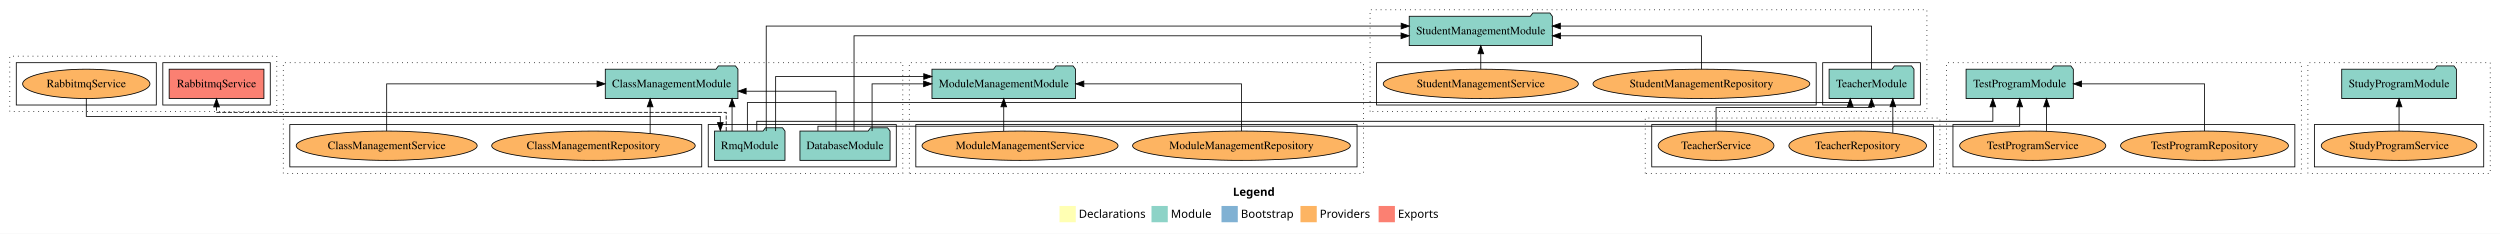
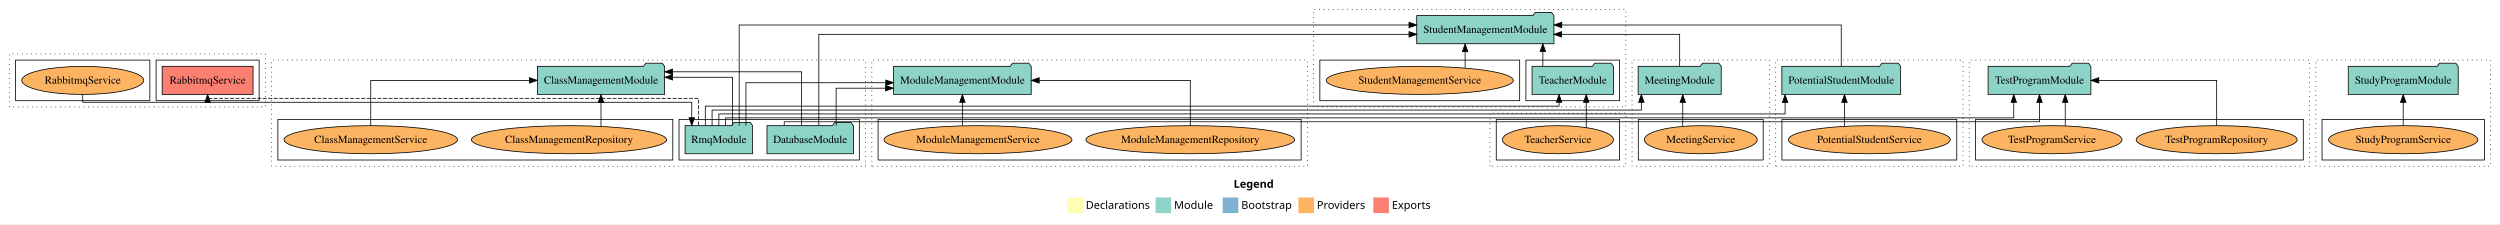
- <svg xmlns="http://www.w3.org/2000/svg" width="3071pt" height="287pt" viewBox="0.00 0.00 3071.00 287.00">
+ <svg xmlns="http://www.w3.org/2000/svg" width="3203pt" height="287pt" viewBox="0.00 0.00 3203.00 287.00">
  <g id="graph0" class="graph" transform="scale(1 1) rotate(0) translate(4 283)">
-     <polygon fill="white" stroke="transparent" points="-4,4 -4,-283 3067,-283 3067,4 -4,4" />
-     <text text-anchor="start" x="1510.51" y="-42.4" font-family="Times-12" font-weight="bold" font-size="14.00">Legend</text>
-     <polygon fill="#ffffb3" stroke="transparent" points="1297.5,-10 1297.5,-30 1317.5,-30 1317.5,-10 1297.5,-10" />
-     <text text-anchor="start" x="1321.13" y="-15.4" font-family="Times-12" font-size="14.00">  Declarations</text>
-     <polygon fill="#8dd3c7" stroke="transparent" points="1410.5,-10 1410.5,-30 1430.5,-30 1430.5,-10 1410.5,-10" />
-     <text text-anchor="start" x="1434.23" y="-15.4" font-family="Times-12" font-size="14.00">  Module</text>
-     <polygon fill="#80b1d3" stroke="transparent" points="1496.5,-10 1496.5,-30 1516.5,-30 1516.5,-10 1496.5,-10" />
-     <text text-anchor="start" x="1520.28" y="-15.4" font-family="Times-12" font-size="14.00">  Bootstrap</text>
-     <polygon fill="#fdb462" stroke="transparent" points="1593.5,-10 1593.5,-30 1613.5,-30 1613.5,-10 1593.5,-10" />
-     <text text-anchor="start" x="1617.17" y="-15.4" font-family="Times-12" font-size="14.00">  Providers</text>
-     <polygon fill="#fb8072" stroke="transparent" points="1689.5,-10 1689.5,-30 1709.5,-30 1709.5,-10 1689.5,-10" />
-     <text text-anchor="start" x="1713.23" y="-15.4" font-family="Times-12" font-size="14.00">  Exports</text>
+     <polygon fill="white" stroke="transparent" points="-4,4 -4,-283 3199,-283 3199,4 -4,4" />
+     <text text-anchor="start" x="1576.51" y="-42.4" font-family="Times-12" font-weight="bold" font-size="14.00">Legend</text>
+     <polygon fill="#ffffb3" stroke="transparent" points="1363.5,-10 1363.5,-30 1383.5,-30 1383.5,-10 1363.5,-10" />
+     <text text-anchor="start" x="1387.13" y="-15.4" font-family="Times-12" font-size="14.00">  Declarations</text>
+     <polygon fill="#8dd3c7" stroke="transparent" points="1476.5,-10 1476.5,-30 1496.5,-30 1496.5,-10 1476.5,-10" />
+     <text text-anchor="start" x="1500.23" y="-15.4" font-family="Times-12" font-size="14.00">  Module</text>
+     <polygon fill="#80b1d3" stroke="transparent" points="1562.5,-10 1562.5,-30 1582.5,-30 1582.5,-10 1562.5,-10" />
+     <text text-anchor="start" x="1586.28" y="-15.4" font-family="Times-12" font-size="14.00">  Bootstrap</text>
+     <polygon fill="#fdb462" stroke="transparent" points="1659.5,-10 1659.5,-30 1679.5,-30 1679.5,-10 1659.5,-10" />
+     <text text-anchor="start" x="1683.17" y="-15.4" font-family="Times-12" font-size="14.00">  Providers</text>
+     <polygon fill="#fb8072" stroke="transparent" points="1755.5,-10 1755.5,-30 1775.5,-30 1775.5,-10 1755.5,-10" />
+     <text text-anchor="start" x="1779.23" y="-15.4" font-family="Times-12" font-size="14.00">  Exports</text>
    <g id="clust1" class="cluster">
      <polygon fill="none" stroke="black" stroke-dasharray="1,5" points="344,-70 344,-206 1105,-206 1105,-70 344,-70" />
    </g>
    <g id="clust3" class="cluster">
      <polygon fill="none" stroke="black" points="866,-78 866,-130 1097,-130 1097,-78 866,-78" />
    </g>
    <g id="clust6" class="cluster">
      <polygon fill="none" stroke="black" points="352,-78 352,-130 858,-130 858,-78 352,-78" />
    </g>
    <g id="clust13" class="cluster">
+       <polygon fill="none" stroke="black" stroke-dasharray="1,5" points="2087,-70 2087,-206 2263,-206 2263,-70 2087,-70" />
+     </g>
+     <g id="clust18" class="cluster">
+       <polygon fill="none" stroke="black" points="2095,-78 2095,-130 2255,-130 2255,-78 2095,-78" />
+     </g>
+     <g id="clust19" class="cluster">
      <polygon fill="none" stroke="black" stroke-dasharray="1,5" points="1113,-70 1113,-206 1671,-206 1671,-70 1113,-70" />
    </g>
-     <g id="clust18" class="cluster">
+     <g id="clust24" class="cluster">
      <polygon fill="none" stroke="black" points="1121,-78 1121,-130 1663,-130 1663,-78 1121,-78" />
    </g>
-     <g id="clust19" class="cluster">
+     <g id="clust25" class="cluster">
+       <polygon fill="none" stroke="black" stroke-dasharray="1,5" points="2271,-70 2271,-206 2511,-206 2511,-70 2271,-70" />
+     </g>
+     <g id="clust30" class="cluster">
+       <polygon fill="none" stroke="black" points="2279,-78 2279,-130 2503,-130 2503,-78 2279,-78" />
+     </g>
+     <g id="clust31" class="cluster">
      <polygon fill="none" stroke="black" stroke-dasharray="1,5" points="8,-146 8,-214 336,-214 336,-146 8,-146" />
    </g>
-     <g id="clust22" class="cluster">
+     <g id="clust34" class="cluster">
      <polygon fill="none" stroke="black" points="196,-154 196,-206 328,-206 328,-154 196,-154" />
    </g>
-     <g id="clust24" class="cluster">
+     <g id="clust36" class="cluster">
      <polygon fill="none" stroke="black" points="16,-154 16,-206 188,-206 188,-154 16,-154" />
    </g>
-     <g id="clust25" class="cluster">
-       <polygon fill="none" stroke="black" stroke-dasharray="1,5" points="1679,-146 1679,-271 2363,-271 2363,-146 1679,-146" />
-     </g>
-     <g id="clust27" class="cluster">
-       <polygon fill="none" stroke="black" points="2235,-154 2235,-206 2355,-206 2355,-154 2235,-154" />
-     </g>
-     <g id="clust30" class="cluster">
-       <polygon fill="none" stroke="black" points="1687,-154 1687,-206 2227,-206 2227,-154 1687,-154" />
-     </g>
-     <g id="clust31" class="cluster">
-       <polygon fill="none" stroke="black" stroke-dasharray="1,5" points="2831,-70 2831,-206 3055,-206 3055,-70 2831,-70" />
-     </g>
-     <g id="clust36" class="cluster">
-       <polygon fill="none" stroke="black" points="2839,-78 2839,-130 3047,-130 3047,-78 2839,-78" />
-     </g>
    <g id="clust37" class="cluster">
-       <polygon fill="none" stroke="black" stroke-dasharray="1,5" points="2017,-70 2017,-138 2379,-138 2379,-70 2017,-70" />
+       <polygon fill="none" stroke="black" stroke-dasharray="1,5" points="1679,-146 1679,-271 2079,-271 2079,-146 1679,-146" />
+     </g>
+     <g id="clust39" class="cluster">
+       <polygon fill="none" stroke="black" points="1951,-154 1951,-206 2071,-206 2071,-154 1951,-154" />
    </g>
    <g id="clust42" class="cluster">
-       <polygon fill="none" stroke="black" points="2025,-78 2025,-130 2371,-130 2371,-78 2025,-78" />
+       <polygon fill="none" stroke="black" points="1687,-154 1687,-206 1943,-206 1943,-154 1687,-154" />
    </g>
    <g id="clust43" class="cluster">
-       <polygon fill="none" stroke="black" stroke-dasharray="1,5" points="2387,-70 2387,-206 2823,-206 2823,-70 2387,-70" />
+       <polygon fill="none" stroke="black" stroke-dasharray="1,5" points="2963,-70 2963,-206 3187,-206 3187,-70 2963,-70" />
    </g>
    <g id="clust48" class="cluster">
-       <polygon fill="none" stroke="black" points="2395,-78 2395,-130 2815,-130 2815,-78 2395,-78" />
+       <polygon fill="none" stroke="black" points="2971,-78 2971,-130 3179,-130 3179,-78 2971,-78" />
+     </g>
+     <g id="clust49" class="cluster">
+       <polygon fill="none" stroke="black" stroke-dasharray="1,5" points="1905,-70 1905,-138 2079,-138 2079,-70 1905,-70" />
+     </g>
+     <g id="clust54" class="cluster">
+       <polygon fill="none" stroke="black" points="1913,-78 1913,-130 2071,-130 2071,-78 1913,-78" />
+     </g>
+     <g id="clust55" class="cluster">
+       <polygon fill="none" stroke="black" stroke-dasharray="1,5" points="2519,-70 2519,-206 2955,-206 2955,-70 2519,-70" />
+     </g>
+     <g id="clust60" class="cluster">
+       <polygon fill="none" stroke="black" points="2527,-78 2527,-130 2947,-130 2947,-78 2527,-78" />
    </g>
    <g id="node1" class="node">
      <polygon fill="#8dd3c7" stroke="black" points="1089.35,-122 1086.35,-126 1065.35,-126 1062.35,-122 978.65,-122 978.65,-86 1089.35,-86 1089.35,-122" />
      <text text-anchor="middle" x="1034" y="-99.8" font-family="Times,serif" font-size="14.00">DatabaseModule</text>
    </g>
    <g id="node3" class="node">
-       <polygon fill="#8dd3c7" stroke="black" points="902.47,-198 899.47,-202 878.47,-202 875.47,-198 739.53,-198 739.53,-162 902.47,-162 902.47,-198" />
-       <text text-anchor="middle" x="821" y="-175.8" font-family="Times,serif" font-size="14.00">ClassManagementModule</text>
+       <polygon fill="#8dd3c7" stroke="black" points="847.47,-198 844.47,-202 823.47,-202 820.47,-198 684.53,-198 684.53,-162 847.47,-162 847.47,-198" />
+       <text text-anchor="middle" x="766" y="-175.8" font-family="Times,serif" font-size="14.00">ClassManagementModule</text>
    </g>
    <g id="edge1" class="edge">
-       <path fill="none" stroke="black" d="M1022.91,-122.31C1022.91,-142.15 1022.91,-171 1022.91,-171 1022.91,-171 912.54,-171 912.54,-171" />
-       <polygon fill="black" stroke="black" points="912.54,-167.5 902.54,-171 912.54,-174.5 912.54,-167.5" />
-     </g>
-     <g id="node6" class="node">
+       <path fill="none" stroke="black" d="M1022.91,-122.03C1022.91,-147.51 1022.91,-191 1022.91,-191 1022.91,-191 857.64,-191 857.64,-191" />
+       <polygon fill="black" stroke="black" points="857.64,-187.5 847.64,-191 857.64,-194.5 857.64,-187.5" />
+     </g>
+     <g id="node8" class="node">
      <polygon fill="#8dd3c7" stroke="black" points="1317.18,-198 1314.18,-202 1293.18,-202 1290.18,-198 1140.82,-198 1140.82,-162 1317.18,-162 1317.18,-198" />
      <text text-anchor="middle" x="1229" y="-175.8" font-family="Times,serif" font-size="14.00">ModuleManagementModule</text>
    </g>
-     <g id="edge5" class="edge">
-       <path fill="none" stroke="black" d="M1067.25,-122.01C1067.25,-144.49 1067.25,-180 1067.25,-180 1067.25,-180 1130.56,-180 1130.56,-180" />
-       <polygon fill="black" stroke="black" points="1130.56,-183.5 1140.56,-180 1130.56,-176.5 1130.56,-183.5" />
-     </g>
-     <g id="node12" class="node">
-       <polygon fill="#8dd3c7" stroke="black" points="1902.91,-263 1899.91,-267 1878.91,-267 1875.91,-263 1727.09,-263 1727.09,-227 1902.91,-227 1902.91,-263" />
-       <text text-anchor="middle" x="1815" y="-240.8" font-family="Times,serif" font-size="14.00">StudentManagementModule</text>
-     </g>
-     <g id="edge11" class="edge">
-       <path fill="none" stroke="black" d="M1045.09,-122.21C1045.09,-159.06 1045.09,-239 1045.09,-239 1045.09,-239 1717.06,-239 1717.06,-239" />
-       <polygon fill="black" stroke="black" points="1717.06,-242.5 1727.06,-239 1717.06,-235.5 1717.06,-242.5" />
-     </g>
-     <g id="node19" class="node">
-       <polygon fill="#8dd3c7" stroke="black" points="2542.86,-198 2539.86,-202 2518.86,-202 2515.86,-198 2411.14,-198 2411.14,-162 2542.86,-162 2542.86,-198" />
-       <text text-anchor="middle" x="2477" y="-175.8" font-family="Times,serif" font-size="14.00">TestProgramModule</text>
-     </g>
-     <g id="edge20" class="edge">
-       <path fill="none" stroke="black" d="M1000.75,-122.19C1000.75,-125.54 1000.75,-128 1000.75,-128 1000.75,-128 2477,-128 2477,-128 2477,-128 2477,-151.81 2477,-151.81" />
-       <polygon fill="black" stroke="black" points="2473.5,-151.81 2477,-161.81 2480.5,-151.81 2473.5,-151.81" />
+     <g id="edge7" class="edge">
+       <path fill="none" stroke="black" d="M1067.26,-122.03C1067.26,-141.58 1067.26,-170 1067.26,-170 1067.26,-170 1130.56,-170 1130.56,-170" />
+       <polygon fill="black" stroke="black" points="1130.56,-173.5 1140.56,-170 1130.56,-166.5 1130.56,-173.5" />
+     </g>
+     <g id="node16" class="node">
+       <polygon fill="#8dd3c7" stroke="black" points="1986.91,-263 1983.91,-267 1962.91,-267 1959.91,-263 1811.09,-263 1811.09,-227 1986.91,-227 1986.91,-263" />
+       <text text-anchor="middle" x="1899" y="-240.8" font-family="Times,serif" font-size="14.00">StudentManagementModule</text>
+     </g>
+     <g id="edge15" class="edge">
+       <path fill="none" stroke="black" d="M1045.09,-122.21C1045.09,-159.06 1045.09,-239 1045.09,-239 1045.09,-239 1801.23,-239 1801.23,-239" />
+       <polygon fill="black" stroke="black" points="1801.23,-242.5 1811.23,-239 1801.23,-235.5 1801.23,-242.5" />
+     </g>
+     <g id="node21" class="node">
+       <polygon fill="#8dd3c7" stroke="black" points="2674.86,-198 2671.86,-202 2650.86,-202 2647.86,-198 2543.14,-198 2543.14,-162 2674.86,-162 2674.86,-198" />
+       <text text-anchor="middle" x="2609" y="-175.8" font-family="Times,serif" font-size="14.00">TestProgramModule</text>
+     </g>
+     <g id="edge24" class="edge">
+       <path fill="none" stroke="black" d="M1000.75,-122.12C1000.75,-124.97 1000.75,-127 1000.75,-127 1000.75,-127 2609,-127 2609,-127 2609,-127 2609,-151.76 2609,-151.76" />
+       <polygon fill="black" stroke="black" points="2605.5,-151.76 2609,-161.76 2612.5,-151.76 2605.5,-151.76" />
    </g>
    <g id="node2" class="node">
      <polygon fill="#8dd3c7" stroke="black" points="960.28,-122 957.28,-126 936.28,-126 933.28,-122 873.72,-122 873.72,-86 960.28,-86 960.28,-122" />
      <text text-anchor="middle" x="917" y="-99.8" font-family="Times,serif" font-size="14.00">RmqModule</text>
    </g>
    <g id="edge2" class="edge">
-       <path fill="none" stroke="black" d="M895.26,-122.01C895.26,-122.01 895.26,-151.85 895.26,-151.85" />
-       <polygon fill="black" stroke="black" points="891.76,-151.85 895.26,-161.85 898.76,-151.85 891.76,-151.85" />
-     </g>
-     <g id="edge6" class="edge">
-       <path fill="none" stroke="black" d="M948.81,-122.03C948.81,-146.98 948.81,-189 948.81,-189 948.81,-189 1130.73,-189 1130.73,-189" />
-       <polygon fill="black" stroke="black" points="1130.73,-192.5 1140.73,-189 1130.73,-185.5 1130.73,-192.5" />
-     </g>
-     <g id="node9" class="node">
+       <path fill="none" stroke="black" d="M934.36,-122.15C934.36,-145.76 934.36,-184 934.36,-184 934.36,-184 857.71,-184 857.71,-184" />
+       <polygon fill="black" stroke="black" points="857.71,-180.5 847.71,-184 857.71,-187.5 857.71,-180.5" />
+     </g>
+     <g id="node6" class="node">
+       <polygon fill="#8dd3c7" stroke="black" points="2201.2,-198 2198.2,-202 2177.2,-202 2174.2,-198 2094.8,-198 2094.8,-162 2201.2,-162 2201.2,-198" />
+       <text text-anchor="middle" x="2148" y="-175.8" font-family="Times,serif" font-size="14.00">MeetingModule</text>
+     </g>
+     <g id="edge5" class="edge">
+       <path fill="none" stroke="black" d="M908.32,-122.11C908.32,-131.9 908.32,-142 908.32,-142 908.32,-142 2098.86,-142 2098.86,-142 2098.86,-142 2098.86,-151.89 2098.86,-151.89" />
+       <polygon fill="black" stroke="black" points="2095.36,-151.89 2098.86,-161.89 2102.36,-151.89 2095.36,-151.89" />
+     </g>
+     <g id="edge8" class="edge">
+       <path fill="none" stroke="black" d="M951.71,-122.04C951.71,-143.66 951.71,-177 951.71,-177 951.71,-177 1130.88,-177 1130.88,-177" />
+       <polygon fill="black" stroke="black" points="1130.88,-180.5 1140.88,-177 1130.88,-173.5 1130.88,-180.5" />
+     </g>
+     <g id="node11" class="node">
+       <polygon fill="#8dd3c7" stroke="black" points="2431.1,-198 2428.1,-202 2407.1,-202 2404.1,-198 2278.9,-198 2278.9,-162 2431.1,-162 2431.1,-198" />
+       <text text-anchor="middle" x="2355" y="-175.8" font-family="Times,serif" font-size="14.00">PotentialStudentModule</text>
+     </g>
+     <g id="edge11" class="edge">
+       <path fill="none" stroke="black" d="M917,-122.04C917,-129.75 917,-137 917,-137 917,-137 2283.06,-137 2283.06,-137 2283.06,-137 2283.06,-151.51 2283.06,-151.51" />
+       <polygon fill="black" stroke="black" points="2279.56,-151.51 2283.06,-161.51 2286.56,-151.51 2279.56,-151.51" />
+     </g>
+     <g id="node13" class="node">
      <polygon fill="#fb8072" stroke="black" points="320.2,-198 203.8,-198 203.8,-162 320.2,-162 320.2,-198" />
      <text text-anchor="middle" x="262" y="-175.8" font-family="Times,serif" font-size="14.00">RabbitmqService </text>
    </g>
-     <g id="edge9" class="edge">
-       <path fill="none" stroke="black" stroke-dasharray="5,2" d="M888.05,-122.1C888.05,-133.09 888.05,-145 888.05,-145 888.05,-145 262,-145 262,-145 262,-145 262,-151.68 262,-151.68" />
-       <polygon fill="black" stroke="black" points="258.5,-151.68 262,-161.68 265.5,-151.68 258.5,-151.68" />
-     </g>
-     <g id="node11" class="node">
-       <polygon fill="#8dd3c7" stroke="black" points="2347.12,-198 2344.12,-202 2323.12,-202 2320.12,-198 2242.88,-198 2242.88,-162 2347.12,-162 2347.12,-198" />
-       <text text-anchor="middle" x="2295" y="-175.8" font-family="Times,serif" font-size="14.00">TeacherModule</text>
-     </g>
-     <g id="edge17" class="edge">
-       <path fill="none" stroke="black" d="M914.06,-122.24C914.06,-137.57 914.06,-157 914.06,-157 914.06,-157 2268.84,-157 2268.84,-157 2268.84,-157 2268.84,-157.49 2268.84,-157.49" />
-       <polygon fill="black" stroke="black" points="2265.34,-151.88 2268.84,-161.88 2272.34,-151.88 2265.34,-151.88" />
-     </g>
-     <g id="edge12" class="edge">
-       <path fill="none" stroke="black" d="M937.23,-122.03C937.23,-161.28 937.23,-251 937.23,-251 937.23,-251 1717.22,-251 1717.22,-251" />
-       <polygon fill="black" stroke="black" points="1717.22,-254.5 1727.22,-251 1717.22,-247.5 1717.22,-254.5" />
-     </g>
-     <g id="edge21" class="edge">
-       <path fill="none" stroke="black" d="M925.64,-122.14C925.64,-128.46 925.64,-134 925.64,-134 925.64,-134 2444.03,-134 2444.03,-134 2444.03,-134 2444.03,-151.82 2444.03,-151.82" />
-       <polygon fill="black" stroke="black" points="2440.53,-151.82 2444.03,-161.82 2447.53,-151.82 2440.53,-151.82" />
+     <g id="edge13" class="edge">
+       <path fill="none" stroke="black" stroke-dasharray="5,2" d="M890.97,-122.24C890.97,-137.57 890.97,-157 890.97,-157 890.97,-157 262,-157 262,-157 262,-157 262,-157.49 262,-157.49" />
+       <polygon fill="black" stroke="black" points="258.5,-151.88 262,-161.88 265.5,-151.88 258.5,-151.88" />
+     </g>
+     <g id="node15" class="node">
+       <polygon fill="#8dd3c7" stroke="black" points="2063.12,-198 2060.12,-202 2039.12,-202 2036.12,-198 1958.88,-198 1958.88,-162 2063.12,-162 2063.12,-198" />
+       <text text-anchor="middle" x="2011" y="-175.8" font-family="Times,serif" font-size="14.00">TeacherModule</text>
+     </g>
+     <g id="edge22" class="edge">
+       <path fill="none" stroke="black" d="M899.64,-122.49C899.64,-134.14 899.64,-147 899.64,-147 899.64,-147 1993.49,-147 1993.49,-147 1993.49,-147 1993.49,-151.96 1993.49,-151.96" />
+       <polygon fill="black" stroke="black" points="1989.99,-151.96 1993.49,-161.96 1996.99,-151.96 1989.99,-151.96" />
+     </g>
+     <g id="edge18" class="edge">
+       <path fill="none" stroke="black" d="M943.03,-122.03C943.03,-161.28 943.03,-251 943.03,-251 943.03,-251 1801.2,-251 1801.2,-251" />
+       <polygon fill="black" stroke="black" points="1801.2,-254.5 1811.2,-251 1801.2,-247.5 1801.2,-254.5" />
+     </g>
+     <g id="edge25" class="edge">
+       <path fill="none" stroke="black" d="M925.68,-122.21C925.68,-127.55 925.68,-132 925.68,-132 925.68,-132 2576.03,-132 2576.03,-132 2576.03,-132 2576.03,-151.85 2576.03,-151.85" />
+       <polygon fill="black" stroke="black" points="2572.53,-151.85 2576.03,-161.85 2579.53,-151.85 2572.53,-151.85" />
    </g>
    <g id="node4" class="node">
      <ellipse fill="#fdb462" stroke="black" cx="725" cy="-104" rx="125" ry="18" />
      <text text-anchor="middle" x="725" y="-99.8" font-family="Times,serif" font-size="14.00">ClassManagementRepository</text>
    </g>
    <g id="edge3" class="edge">
-       <path fill="none" stroke="black" d="M794.63,-119.02C794.63,-119.02 794.63,-151.8 794.63,-151.8" />
-       <polygon fill="black" stroke="black" points="791.13,-151.8 794.63,-161.8 798.13,-151.8 791.13,-151.8" />
+       <path fill="none" stroke="black" d="M766,-121.25C766,-121.25 766,-151.76 766,-151.76" />
+       <polygon fill="black" stroke="black" points="762.5,-151.76 766,-161.76 769.5,-151.76 762.5,-151.76" />
    </g>
    <g id="node5" class="node">
      <ellipse fill="#fdb462" stroke="black" cx="471" cy="-104" rx="111.15" ry="18" />
      <text text-anchor="middle" x="471" y="-99.8" font-family="Times,serif" font-size="14.00">ClassManagementService</text>
    </g>
    <g id="edge4" class="edge">
-       <path fill="none" stroke="black" d="M471,-122.01C471,-144.49 471,-180 471,-180 471,-180 729.38,-180 729.38,-180" />
-       <polygon fill="black" stroke="black" points="729.38,-183.5 739.38,-180 729.38,-176.5 729.38,-183.5" />
+       <path fill="none" stroke="black" d="M471,-122.01C471,-144.49 471,-180 471,-180 471,-180 674.22,-180 674.22,-180" />
+       <polygon fill="black" stroke="black" points="674.22,-183.5 684.22,-180 674.22,-176.5 674.22,-183.5" />
+     </g>
+     <g id="edge16" class="edge">
+       <path fill="none" stroke="black" d="M2148,-198.02C2148,-215.37 2148,-239 2148,-239 2148,-239 1996.79,-239 1996.79,-239" />
+       <polygon fill="black" stroke="black" points="1996.79,-235.5 1986.79,-239 1996.79,-242.5 1996.79,-235.5" />
    </g>
    <g id="node7" class="node">
+       <ellipse fill="#fdb462" stroke="black" cx="2175" cy="-104" rx="72.35" ry="18" />
+       <text text-anchor="middle" x="2175" y="-99.8" font-family="Times,serif" font-size="14.00">MeetingService</text>
+     </g>
+     <g id="edge6" class="edge">
+       <path fill="none" stroke="black" d="M2151.96,-121.25C2151.96,-121.25 2151.96,-151.76 2151.96,-151.76" />
+       <polygon fill="black" stroke="black" points="2148.46,-151.76 2151.96,-161.76 2155.46,-151.76 2148.46,-151.76" />
+     </g>
+     <g id="node9" class="node">
      <ellipse fill="#fdb462" stroke="black" cx="1521" cy="-104" rx="133.73" ry="18" />
      <text text-anchor="middle" x="1521" y="-99.8" font-family="Times,serif" font-size="14.00">ModuleManagementRepository</text>
    </g>
-     <g id="edge7" class="edge">
+     <g id="edge9" class="edge">
      <path fill="none" stroke="black" d="M1521,-122.01C1521,-144.49 1521,-180 1521,-180 1521,-180 1327.4,-180 1327.4,-180" />
      <polygon fill="black" stroke="black" points="1327.4,-176.5 1317.4,-180 1327.4,-183.5 1327.4,-176.5" />
    </g>
-     <g id="node8" class="node">
+     <g id="node10" class="node">
      <ellipse fill="#fdb462" stroke="black" cx="1249" cy="-104" rx="120.39" ry="18" />
      <text text-anchor="middle" x="1249" y="-99.8" font-family="Times,serif" font-size="14.00">ModuleManagementService</text>
    </g>
-     <g id="edge8" class="edge">
+     <g id="edge10" class="edge">
      <path fill="none" stroke="black" d="M1229,-122.01C1229,-122.01 1229,-151.85 1229,-151.85" />
      <polygon fill="black" stroke="black" points="1225.5,-151.85 1229,-161.85 1232.5,-151.85 1225.5,-151.85" />
    </g>
-     <g id="node10" class="node">
+     <g id="edge17" class="edge">
+       <path fill="none" stroke="black" d="M2355,-198.28C2355,-219.32 2355,-251 2355,-251 2355,-251 1996.92,-251 1996.92,-251" />
+       <polygon fill="black" stroke="black" points="1996.92,-247.5 1986.92,-251 1996.92,-254.5 1996.92,-247.5" />
+     </g>
+     <g id="node12" class="node">
+       <ellipse fill="#fdb462" stroke="black" cx="2391" cy="-104" rx="103.67" ry="18" />
+       <text text-anchor="middle" x="2391" y="-99.8" font-family="Times,serif" font-size="14.00">PotentialStudentService</text>
+     </g>
+     <g id="edge12" class="edge">
+       <path fill="none" stroke="black" d="M2359.11,-121.25C2359.11,-121.25 2359.11,-151.76 2359.11,-151.76" />
+       <polygon fill="black" stroke="black" points="2355.61,-151.76 2359.11,-161.76 2362.61,-151.76 2355.61,-151.76" />
+     </g>
+     <g id="node14" class="node">
      <ellipse fill="#fdb462" stroke="black" cx="102" cy="-180" rx="78.17" ry="18" />
      <text text-anchor="middle" x="102" y="-175.8" font-family="Times,serif" font-size="14.00">RabbitmqService</text>
    </g>
-     <g id="edge10" class="edge">
-       <path fill="none" stroke="black" d="M102,-161.87C102,-151.29 102,-140 102,-140 102,-140 880.83,-140 880.83,-140 880.83,-140 880.83,-132.42 880.83,-132.42" />
-       <polygon fill="black" stroke="black" points="884.33,-132.42 880.83,-122.42 877.33,-132.42 884.33,-132.42" />
-     </g>
-     <g id="edge13" class="edge">
-       <path fill="none" stroke="black" d="M2295,-198.28C2295,-219.32 2295,-251 2295,-251 2295,-251 1912.76,-251 1912.76,-251" />
-       <polygon fill="black" stroke="black" points="1912.76,-247.5 1902.76,-251 1912.76,-254.5 1912.76,-247.5" />
-     </g>
-     <g id="node13" class="node">
-       <ellipse fill="#fdb462" stroke="black" cx="2086" cy="-180" rx="133.17" ry="18" />
-       <text text-anchor="middle" x="2086" y="-175.8" font-family="Times,serif" font-size="14.00">StudentManagementRepository</text>
-     </g>
    <g id="edge14" class="edge">
-       <path fill="none" stroke="black" d="M2086,-198.02C2086,-215.37 2086,-239 2086,-239 2086,-239 1912.99,-239 1912.99,-239" />
-       <polygon fill="black" stroke="black" points="1912.99,-235.5 1902.99,-239 1912.99,-242.5 1912.99,-235.5" />
-     </g>
-     <g id="node14" class="node">
+       <path fill="none" stroke="black" d="M102,-161.79C102,-156.45 102,-152 102,-152 102,-152 882.29,-152 882.29,-152 882.29,-152 882.29,-132.15 882.29,-132.15" />
+       <polygon fill="black" stroke="black" points="885.79,-132.15 882.29,-122.15 878.79,-132.15 885.79,-132.15" />
+     </g>
+     <g id="edge19" class="edge">
+       <path fill="none" stroke="black" d="M1972.7,-198.11C1972.7,-198.11 1972.7,-216.99 1972.7,-216.99" />
+       <polygon fill="black" stroke="black" points="1969.2,-216.99 1972.7,-226.99 1976.2,-216.99 1969.2,-216.99" />
+     </g>
+     <g id="node17" class="node">
      <ellipse fill="#fdb462" stroke="black" cx="1815" cy="-180" rx="119.82" ry="18" />
      <text text-anchor="middle" x="1815" y="-175.8" font-family="Times,serif" font-size="14.00">StudentManagementService</text>
    </g>
-     <g id="edge15" class="edge">
-       <path fill="none" stroke="black" d="M1815,-198.11C1815,-198.11 1815,-216.99 1815,-216.99" />
-       <polygon fill="black" stroke="black" points="1811.5,-216.99 1815,-226.99 1818.5,-216.99 1811.5,-216.99" />
-     </g>
-     <g id="node15" class="node">
-       <ellipse fill="#fdb462" stroke="black" cx="2943" cy="-104" rx="95.57" ry="18" />
-       <text text-anchor="middle" x="2943" y="-99.8" font-family="Times,serif" font-size="14.00">StudyProgramService</text>
-     </g>
-     <g id="node16" class="node">
-       <polygon fill="#8dd3c7" stroke="black" points="3013.43,-198 3010.43,-202 2989.43,-202 2986.43,-198 2872.57,-198 2872.57,-162 3013.43,-162 3013.43,-198" />
-       <text text-anchor="middle" x="2943" y="-175.8" font-family="Times,serif" font-size="14.00">StudyProgramModule</text>
-     </g>
-     <g id="edge16" class="edge">
-       <path fill="none" stroke="black" d="M2943,-122.01C2943,-122.01 2943,-151.85 2943,-151.85" />
-       <polygon fill="black" stroke="black" points="2939.5,-151.85 2943,-161.85 2946.5,-151.85 2939.5,-151.85" />
-     </g>
-     <g id="node17" class="node">
-       <ellipse fill="#fdb462" stroke="black" cx="2278" cy="-104" rx="84.51" ry="18" />
-       <text text-anchor="middle" x="2278" y="-99.8" font-family="Times,serif" font-size="14.00">TeacherRepository</text>
-     </g>
-     <g id="edge18" class="edge">
-       <path fill="none" stroke="black" d="M2321.16,-119.75C2321.16,-119.75 2321.16,-151.87 2321.16,-151.87" />
-       <polygon fill="black" stroke="black" points="2317.66,-151.87 2321.16,-161.87 2324.66,-151.87 2317.66,-151.87" />
+     <g id="edge20" class="edge">
+       <path fill="none" stroke="black" d="M1873.1,-196.07C1873.1,-196.07 1873.1,-216.82 1873.1,-216.82" />
+       <polygon fill="black" stroke="black" points="1869.6,-216.82 1873.1,-226.82 1876.6,-216.82 1869.6,-216.82" />
    </g>
    <g id="node18" class="node">
-       <ellipse fill="#fdb462" stroke="black" cx="2104" cy="-104" rx="71.16" ry="18" />
-       <text text-anchor="middle" x="2104" y="-99.8" font-family="Times,serif" font-size="14.00">TeacherService</text>
-     </g>
-     <g id="edge19" class="edge">
-       <path fill="none" stroke="black" d="M2104,-122.04C2104,-135.29 2104,-151 2104,-151 2104,-151 2295,-151 2295,-151 2295,-151 2295,-152.08 2295,-152.08" />
-       <polygon fill="black" stroke="black" points="2291.5,-151.8 2295,-161.8 2298.5,-151.8 2291.5,-151.8" />
+       <ellipse fill="#fdb462" stroke="black" cx="3075" cy="-104" rx="95.57" ry="18" />
+       <text text-anchor="middle" x="3075" y="-99.8" font-family="Times,serif" font-size="14.00">StudyProgramService</text>
+     </g>
+     <g id="node19" class="node">
+       <polygon fill="#8dd3c7" stroke="black" points="3145.43,-198 3142.43,-202 3121.43,-202 3118.43,-198 3004.57,-198 3004.57,-162 3145.43,-162 3145.43,-198" />
+       <text text-anchor="middle" x="3075" y="-175.8" font-family="Times,serif" font-size="14.00">StudyProgramModule</text>
+     </g>
+     <g id="edge21" class="edge">
+       <path fill="none" stroke="black" d="M3075,-122.01C3075,-122.01 3075,-151.85 3075,-151.85" />
+       <polygon fill="black" stroke="black" points="3071.5,-151.85 3075,-161.85 3078.5,-151.85 3071.5,-151.85" />
    </g>
    <g id="node20" class="node">
-       <ellipse fill="#fdb462" stroke="black" cx="2704" cy="-104" rx="103.09" ry="18" />
-       <text text-anchor="middle" x="2704" y="-99.8" font-family="Times,serif" font-size="14.00">TestProgramRepository</text>
-     </g>
-     <g id="edge22" class="edge">
-       <path fill="none" stroke="black" d="M2704,-122.01C2704,-144.49 2704,-180 2704,-180 2704,-180 2552.96,-180 2552.96,-180" />
-       <polygon fill="black" stroke="black" points="2552.96,-176.5 2542.96,-180 2552.96,-183.5 2552.96,-176.5" />
-     </g>
-     <g id="node21" class="node">
-       <ellipse fill="#fdb462" stroke="black" cx="2493" cy="-104" rx="89.74" ry="18" />
-       <text text-anchor="middle" x="2493" y="-99.8" font-family="Times,serif" font-size="14.00">TestProgramService</text>
+       <ellipse fill="#fdb462" stroke="black" cx="1992" cy="-104" rx="71.16" ry="18" />
+       <text text-anchor="middle" x="1992" y="-99.8" font-family="Times,serif" font-size="14.00">TeacherService</text>
    </g>
    <g id="edge23" class="edge">
-       <path fill="none" stroke="black" d="M2509.97,-122.01C2509.97,-122.01 2509.97,-151.85 2509.97,-151.85" />
-       <polygon fill="black" stroke="black" points="2506.47,-151.85 2509.97,-161.85 2513.47,-151.85 2506.47,-151.85" />
+       <path fill="none" stroke="black" d="M2028.28,-119.75C2028.28,-119.75 2028.28,-151.87 2028.28,-151.87" />
+       <polygon fill="black" stroke="black" points="2024.78,-151.87 2028.28,-161.87 2031.78,-151.87 2024.78,-151.87" />
+     </g>
+     <g id="node22" class="node">
+       <ellipse fill="#fdb462" stroke="black" cx="2836" cy="-104" rx="103.09" ry="18" />
+       <text text-anchor="middle" x="2836" y="-99.8" font-family="Times,serif" font-size="14.00">TestProgramRepository</text>
+     </g>
+     <g id="edge26" class="edge">
+       <path fill="none" stroke="black" d="M2836,-122.01C2836,-144.49 2836,-180 2836,-180 2836,-180 2684.96,-180 2684.96,-180" />
+       <polygon fill="black" stroke="black" points="2684.96,-176.5 2674.96,-180 2684.96,-183.5 2684.96,-176.5" />
+     </g>
+     <g id="node23" class="node">
+       <ellipse fill="#fdb462" stroke="black" cx="2625" cy="-104" rx="89.74" ry="18" />
+       <text text-anchor="middle" x="2625" y="-99.8" font-family="Times,serif" font-size="14.00">TestProgramService</text>
+     </g>
+     <g id="edge27" class="edge">
+       <path fill="none" stroke="black" d="M2641.97,-122.01C2641.97,-122.01 2641.97,-151.85 2641.97,-151.85" />
+       <polygon fill="black" stroke="black" points="2638.47,-151.85 2641.97,-161.85 2645.47,-151.85 2638.47,-151.85" />
    </g>
  </g>
</svg>
